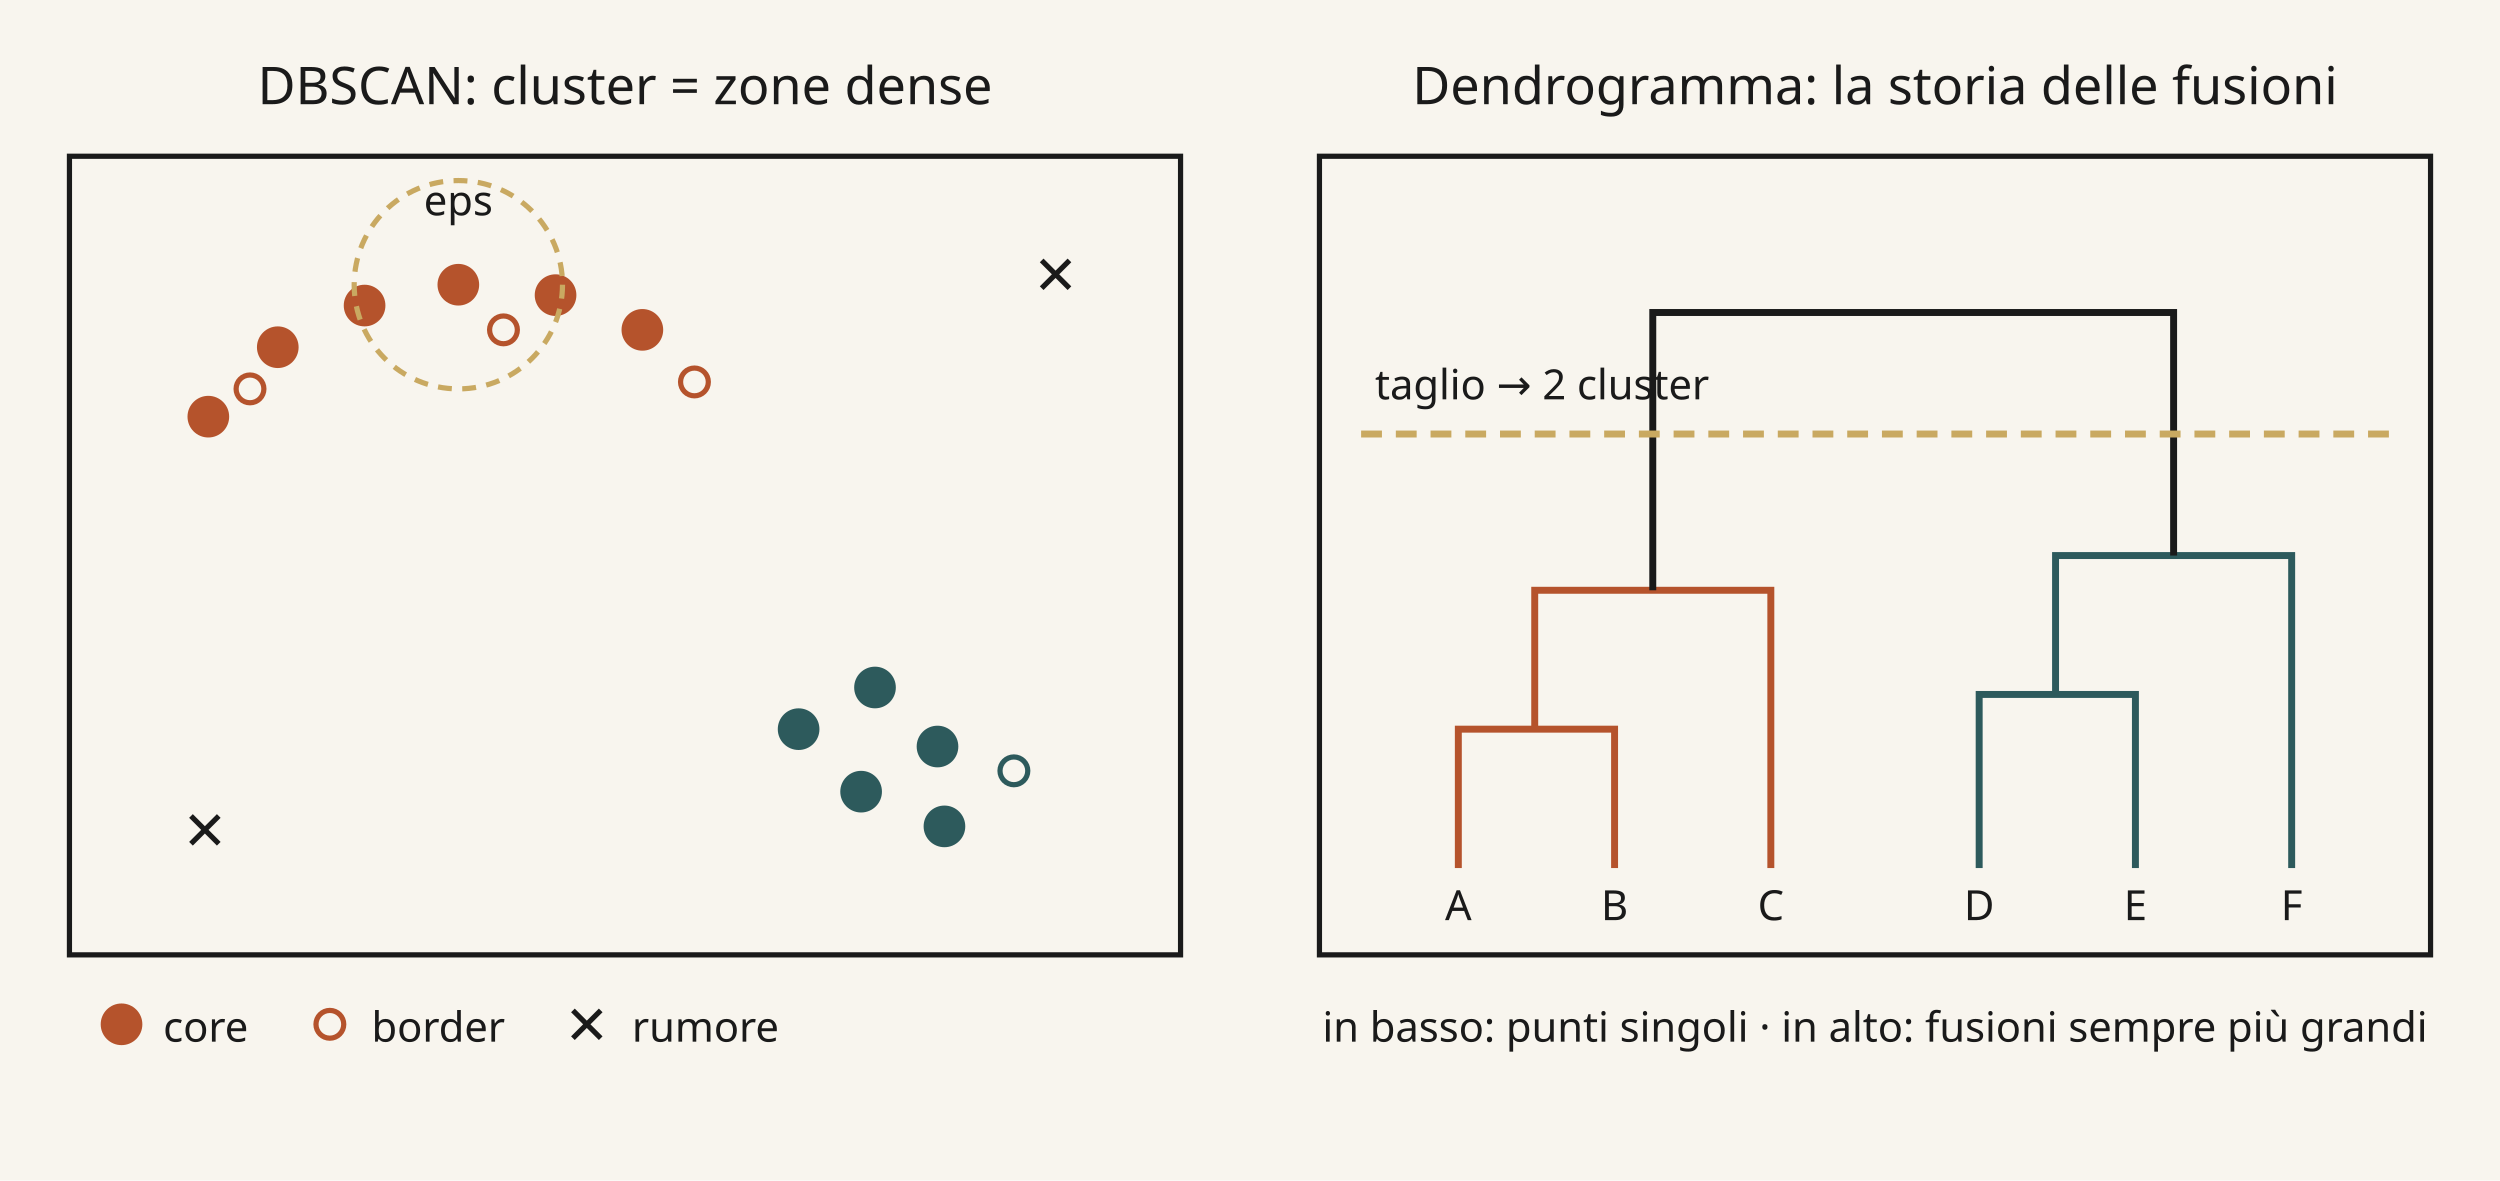
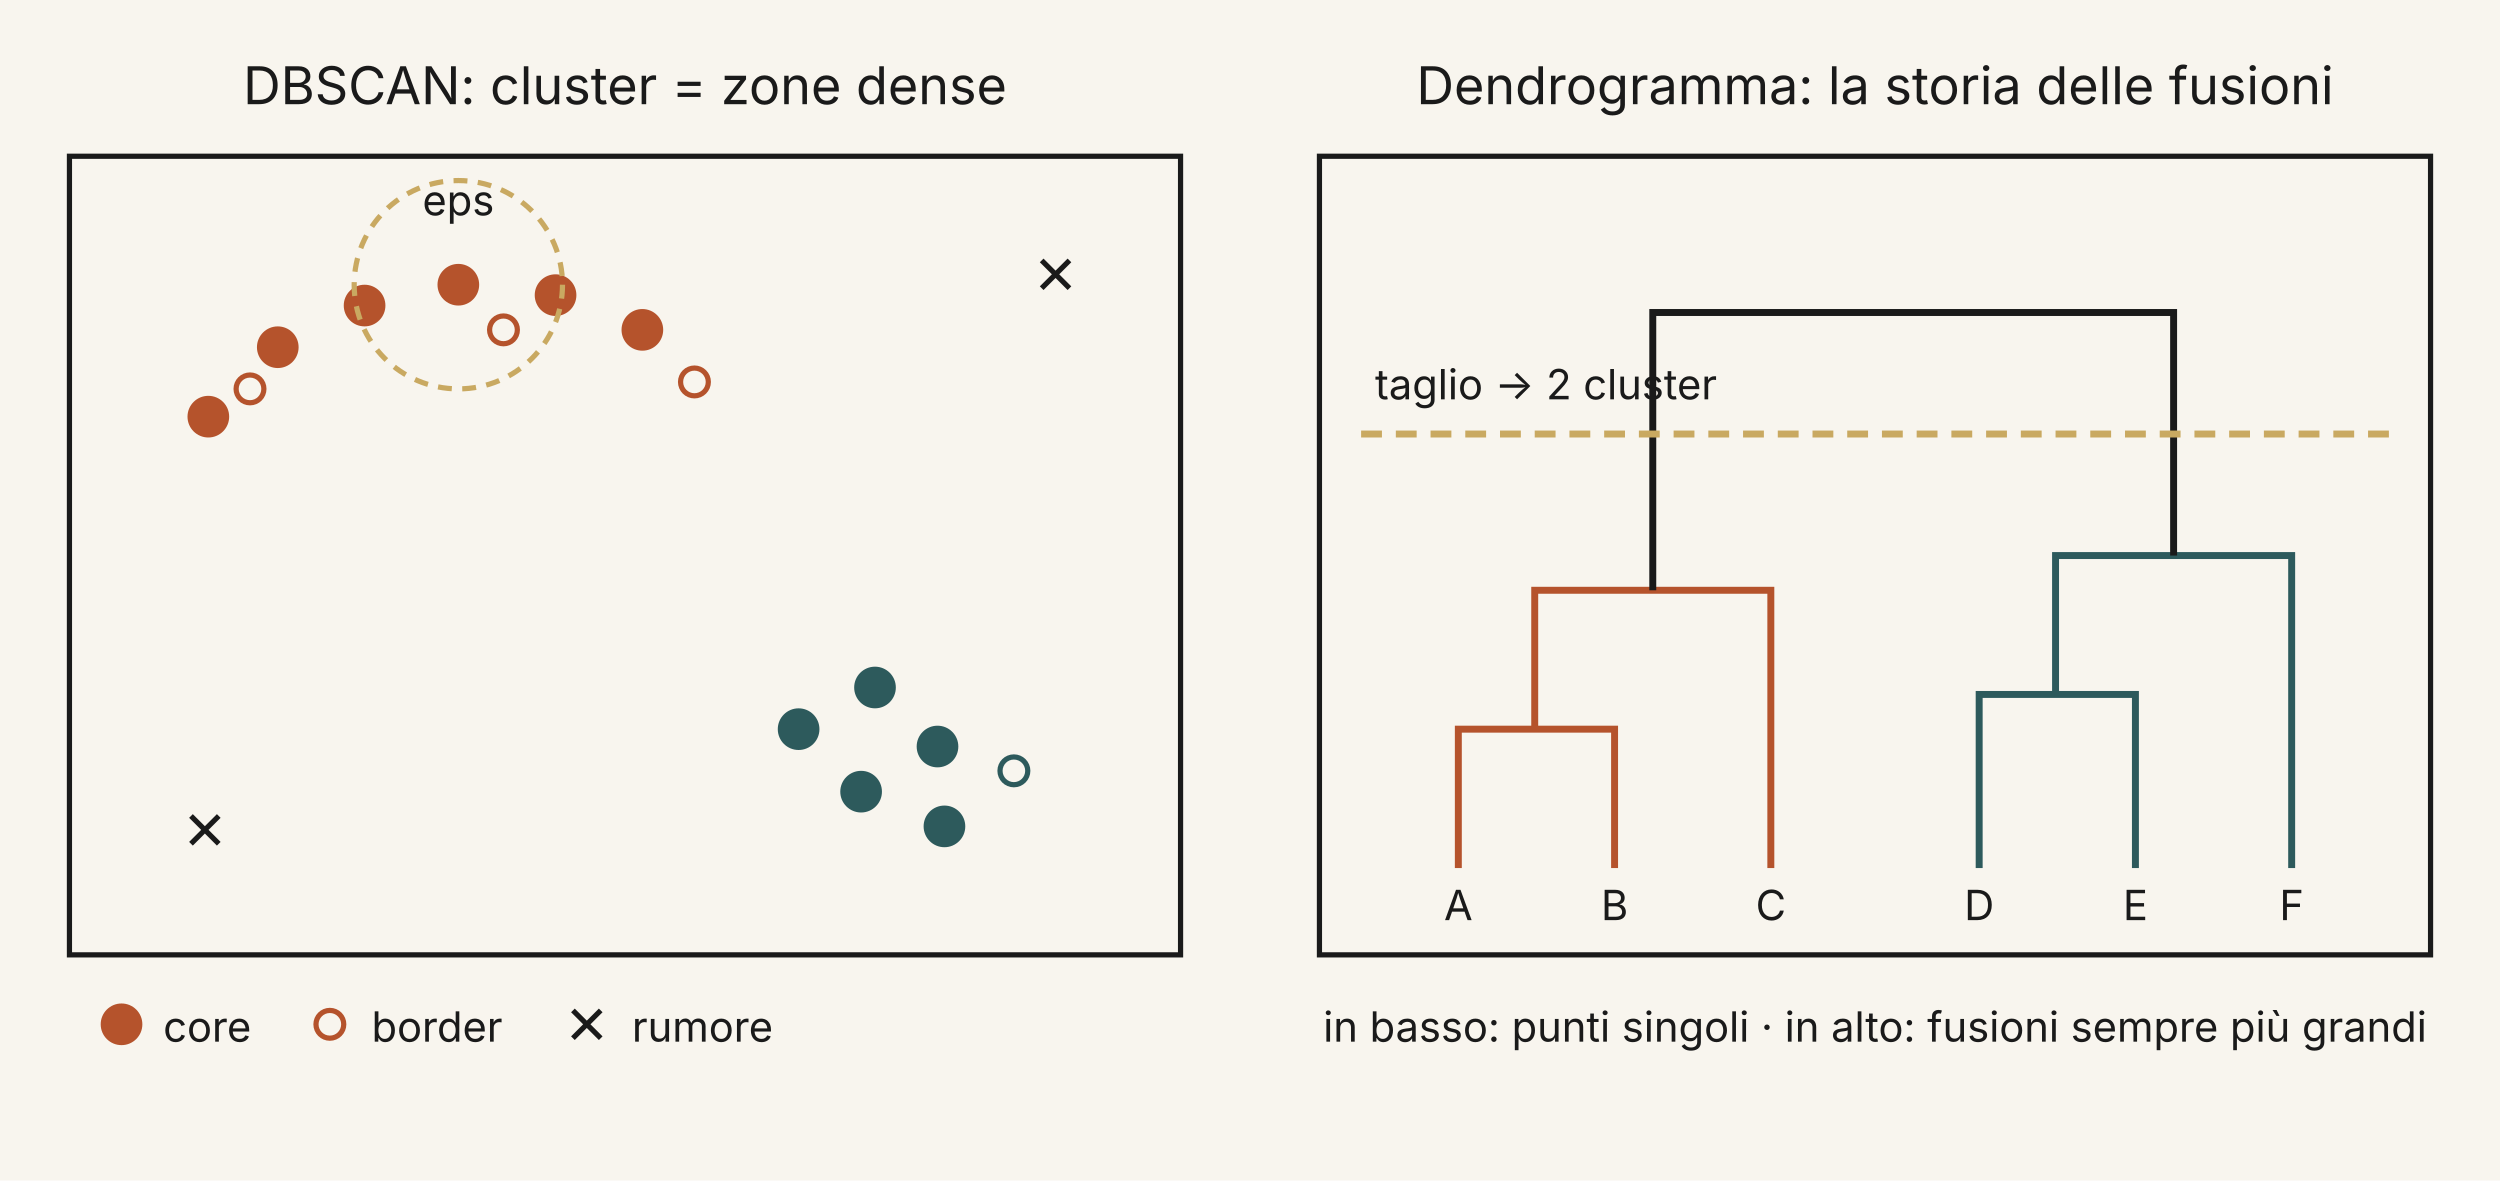
<svg xmlns="http://www.w3.org/2000/svg" viewBox="0 0 720 340" width="100%" role="img" aria-label="A sinistra DBSCAN: due cluster a forma irregolare con punti core, border e rumore. A destra un dendrogramma con linea di taglio.">
  <rect x="0" y="0" width="720" height="340" fill="#F8F5EE" />
-   <text x="180" y="30" font-family="sans-serif" font-size="15" fill="#1A1A1A" text-anchor="middle">DBSCAN: cluster = zone dense</text>
+   <text x="180" y="30" font-family="Inter, system-ui, sans-serif" font-size="15" fill="#1A1A1A" text-anchor="middle">DBSCAN: cluster = zone dense</text>
  <rect x="20" y="45" width="320" height="230" fill="none" stroke="#1A1A1A" stroke-width="1.5" />
  <circle cx="60" cy="120" r="6" fill="#B5532C" />
  <circle cx="80" cy="100" r="6" fill="#B5532C" />
  <circle cx="105" cy="88" r="6" fill="#B5532C" />
  <circle cx="132" cy="82" r="6" fill="#B5532C" />
  <circle cx="160" cy="85" r="6" fill="#B5532C" />
  <circle cx="185" cy="95" r="6" fill="#B5532C" />
  <circle cx="72" cy="112" r="4" fill="none" stroke="#B5532C" stroke-width="1.5" />
  <circle cx="145" cy="95" r="4" fill="none" stroke="#B5532C" stroke-width="1.5" />
  <circle cx="200" cy="110" r="4" fill="none" stroke="#B5532C" stroke-width="1.5" />
  <circle cx="230" cy="210" r="6" fill="#2D5A5C" />
  <circle cx="252" cy="198" r="6" fill="#2D5A5C" />
  <circle cx="270" cy="215" r="6" fill="#2D5A5C" />
  <circle cx="248" cy="228" r="6" fill="#2D5A5C" />
  <circle cx="272" cy="238" r="6" fill="#2D5A5C" />
  <circle cx="292" cy="222" r="4" fill="none" stroke="#2D5A5C" stroke-width="1.5" />
  <circle cx="132" cy="82" r="30" fill="none" stroke="#C9A961" stroke-width="1.5" stroke-dasharray="4 3" />
-   <text x="132" y="62" font-family="sans-serif" font-size="12" fill="#1A1A1A" text-anchor="middle">eps</text>
+   <text x="132" y="62" font-family="Inter, system-ui, sans-serif" font-size="12" fill="#1A1A1A" text-anchor="middle">eps</text>
  <path d="M 300 75 l 8 8 m 0 -8 l -8 8" stroke="#1A1A1A" stroke-width="1.5" fill="none" />
  <path d="M 55 235 l 8 8 m 0 -8 l -8 8" stroke="#1A1A1A" stroke-width="1.5" fill="none" />
  <circle cx="35" cy="295" r="6" fill="#B5532C" />
-   <text x="47" y="300" font-family="sans-serif" font-size="12" fill="#1A1A1A">core</text>
+   <text x="47" y="300" font-family="Inter, system-ui, sans-serif" font-size="12" fill="#1A1A1A">core</text>
  <circle cx="95" cy="295" r="4" fill="none" stroke="#B5532C" stroke-width="1.5" />
-   <text x="107" y="300" font-family="sans-serif" font-size="12" fill="#1A1A1A">border</text>
+   <text x="107" y="300" font-family="Inter, system-ui, sans-serif" font-size="12" fill="#1A1A1A">border</text>
  <path d="M 165 291 l 8 8 m 0 -8 l -8 8" stroke="#1A1A1A" stroke-width="1.5" fill="none" />
-   <text x="182" y="300" font-family="sans-serif" font-size="12" fill="#1A1A1A">rumore</text>
-   <text x="540" y="30" font-family="sans-serif" font-size="15" fill="#1A1A1A" text-anchor="middle">Dendrogramma: la storia delle fusioni</text>
+   <text x="182" y="300" font-family="Inter, system-ui, sans-serif" font-size="12" fill="#1A1A1A">rumore</text>
+   <text x="540" y="30" font-family="Inter, system-ui, sans-serif" font-size="15" fill="#1A1A1A" text-anchor="middle">Dendrogramma: la storia delle fusioni</text>
  <rect x="380" y="45" width="320" height="230" fill="none" stroke="#1A1A1A" stroke-width="1.5" />
-   <text x="420" y="265" font-family="sans-serif" font-size="12" fill="#1A1A1A" text-anchor="middle">A</text>
-   <text x="465" y="265" font-family="sans-serif" font-size="12" fill="#1A1A1A" text-anchor="middle">B</text>
-   <text x="510" y="265" font-family="sans-serif" font-size="12" fill="#1A1A1A" text-anchor="middle">C</text>
-   <text x="570" y="265" font-family="sans-serif" font-size="12" fill="#1A1A1A" text-anchor="middle">D</text>
-   <text x="615" y="265" font-family="sans-serif" font-size="12" fill="#1A1A1A" text-anchor="middle">E</text>
-   <text x="660" y="265" font-family="sans-serif" font-size="12" fill="#1A1A1A" text-anchor="middle">F</text>
+   <text x="420" y="265" font-family="Inter, system-ui, sans-serif" font-size="12" fill="#1A1A1A" text-anchor="middle">A</text>
+   <text x="465" y="265" font-family="Inter, system-ui, sans-serif" font-size="12" fill="#1A1A1A" text-anchor="middle">B</text>
+   <text x="510" y="265" font-family="Inter, system-ui, sans-serif" font-size="12" fill="#1A1A1A" text-anchor="middle">C</text>
+   <text x="570" y="265" font-family="Inter, system-ui, sans-serif" font-size="12" fill="#1A1A1A" text-anchor="middle">D</text>
+   <text x="615" y="265" font-family="Inter, system-ui, sans-serif" font-size="12" fill="#1A1A1A" text-anchor="middle">E</text>
+   <text x="660" y="265" font-family="Inter, system-ui, sans-serif" font-size="12" fill="#1A1A1A" text-anchor="middle">F</text>
  <path d="M 420 250 V 210 H 465 V 250" fill="none" stroke="#B5532C" stroke-width="2" />
  <path d="M 442 210 V 170 H 510 V 250" fill="none" stroke="#B5532C" stroke-width="2" />
  <path d="M 570 250 V 200 H 615 V 250" fill="none" stroke="#2D5A5C" stroke-width="2" />
  <path d="M 592 200 V 160 H 660 V 250" fill="none" stroke="#2D5A5C" stroke-width="2" />
  <path d="M 476 170 V 90 H 626 V 160" fill="none" stroke="#1A1A1A" stroke-width="2" />
  <line x1="392" y1="125" x2="688" y2="125" stroke="#C9A961" stroke-width="2" stroke-dasharray="6 4" />
-   <text x="396" y="115" font-family="sans-serif" font-size="12" fill="#1A1A1A">taglio → 2 cluster</text>
-   <text x="540" y="300" font-family="sans-serif" font-size="12" fill="#1A1A1A" text-anchor="middle">in basso: punti singoli · in alto: fusioni sempre più grandi</text>
+   <text x="396" y="115" font-family="Inter, system-ui, sans-serif" font-size="12" fill="#1A1A1A">taglio → 2 cluster</text>
+   <text x="540" y="300" font-family="Inter, system-ui, sans-serif" font-size="12" fill="#1A1A1A" text-anchor="middle">in basso: punti singoli · in alto: fusioni sempre più grandi</text>
</svg>
